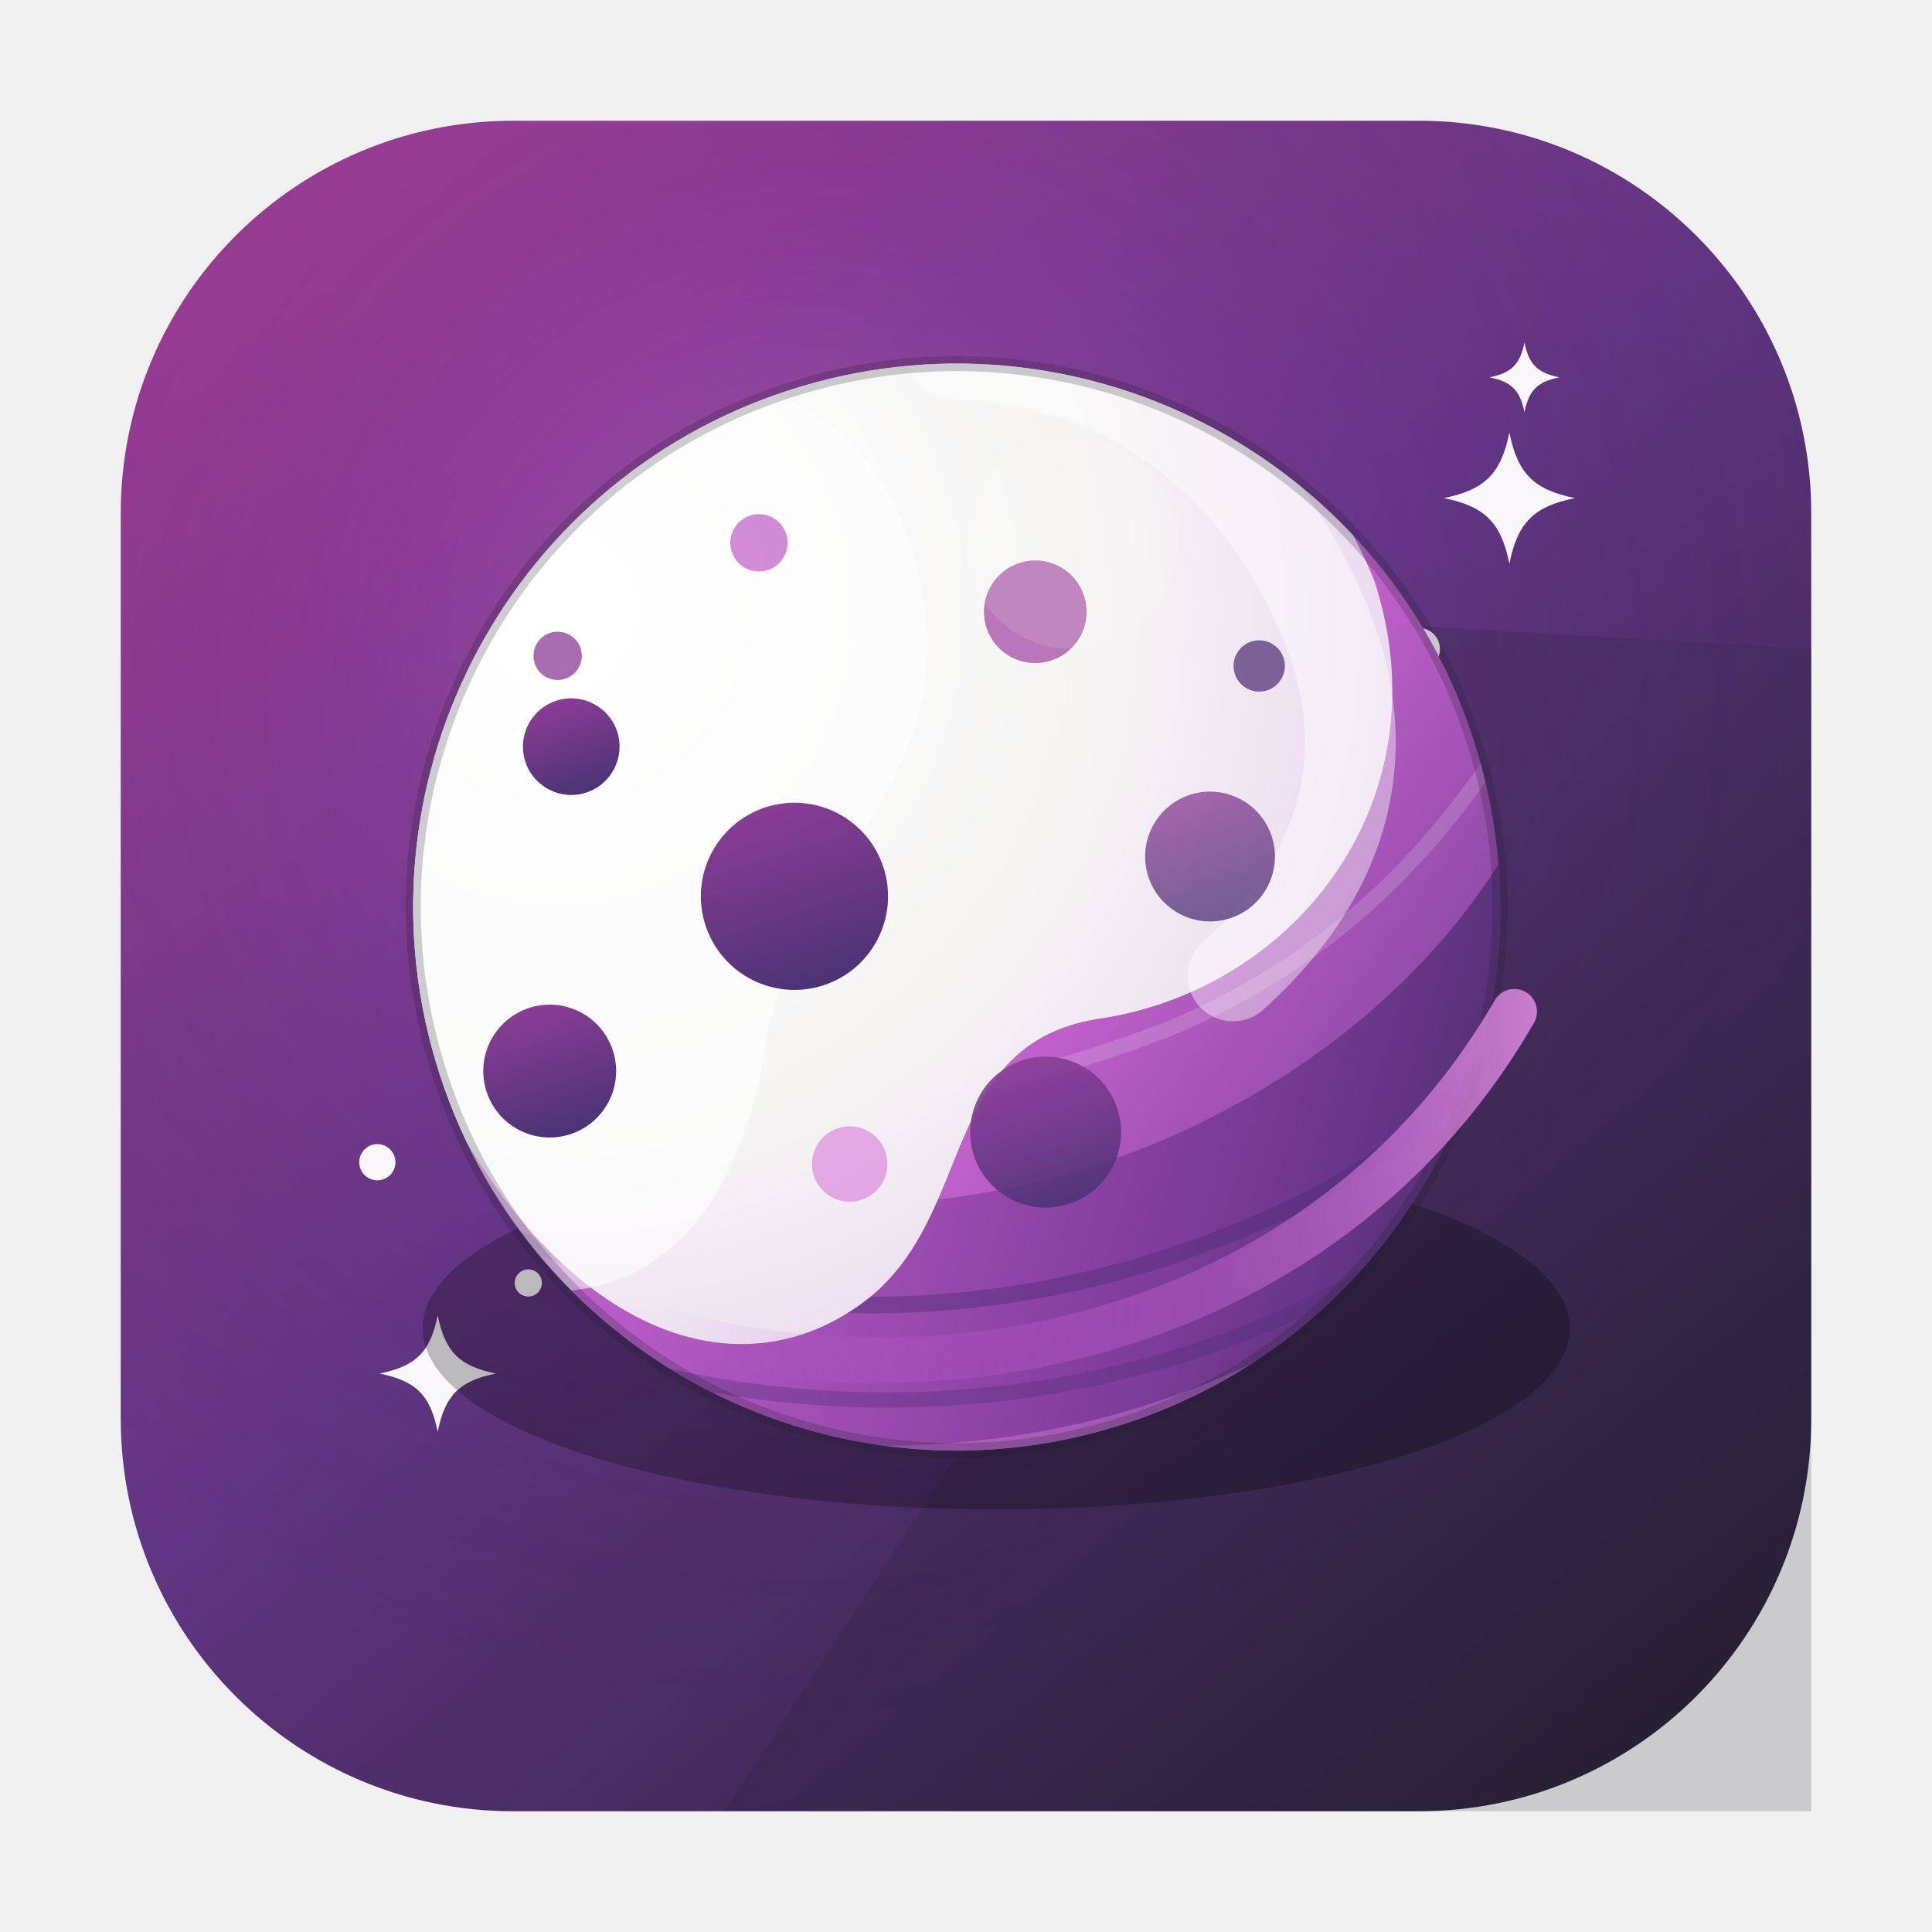
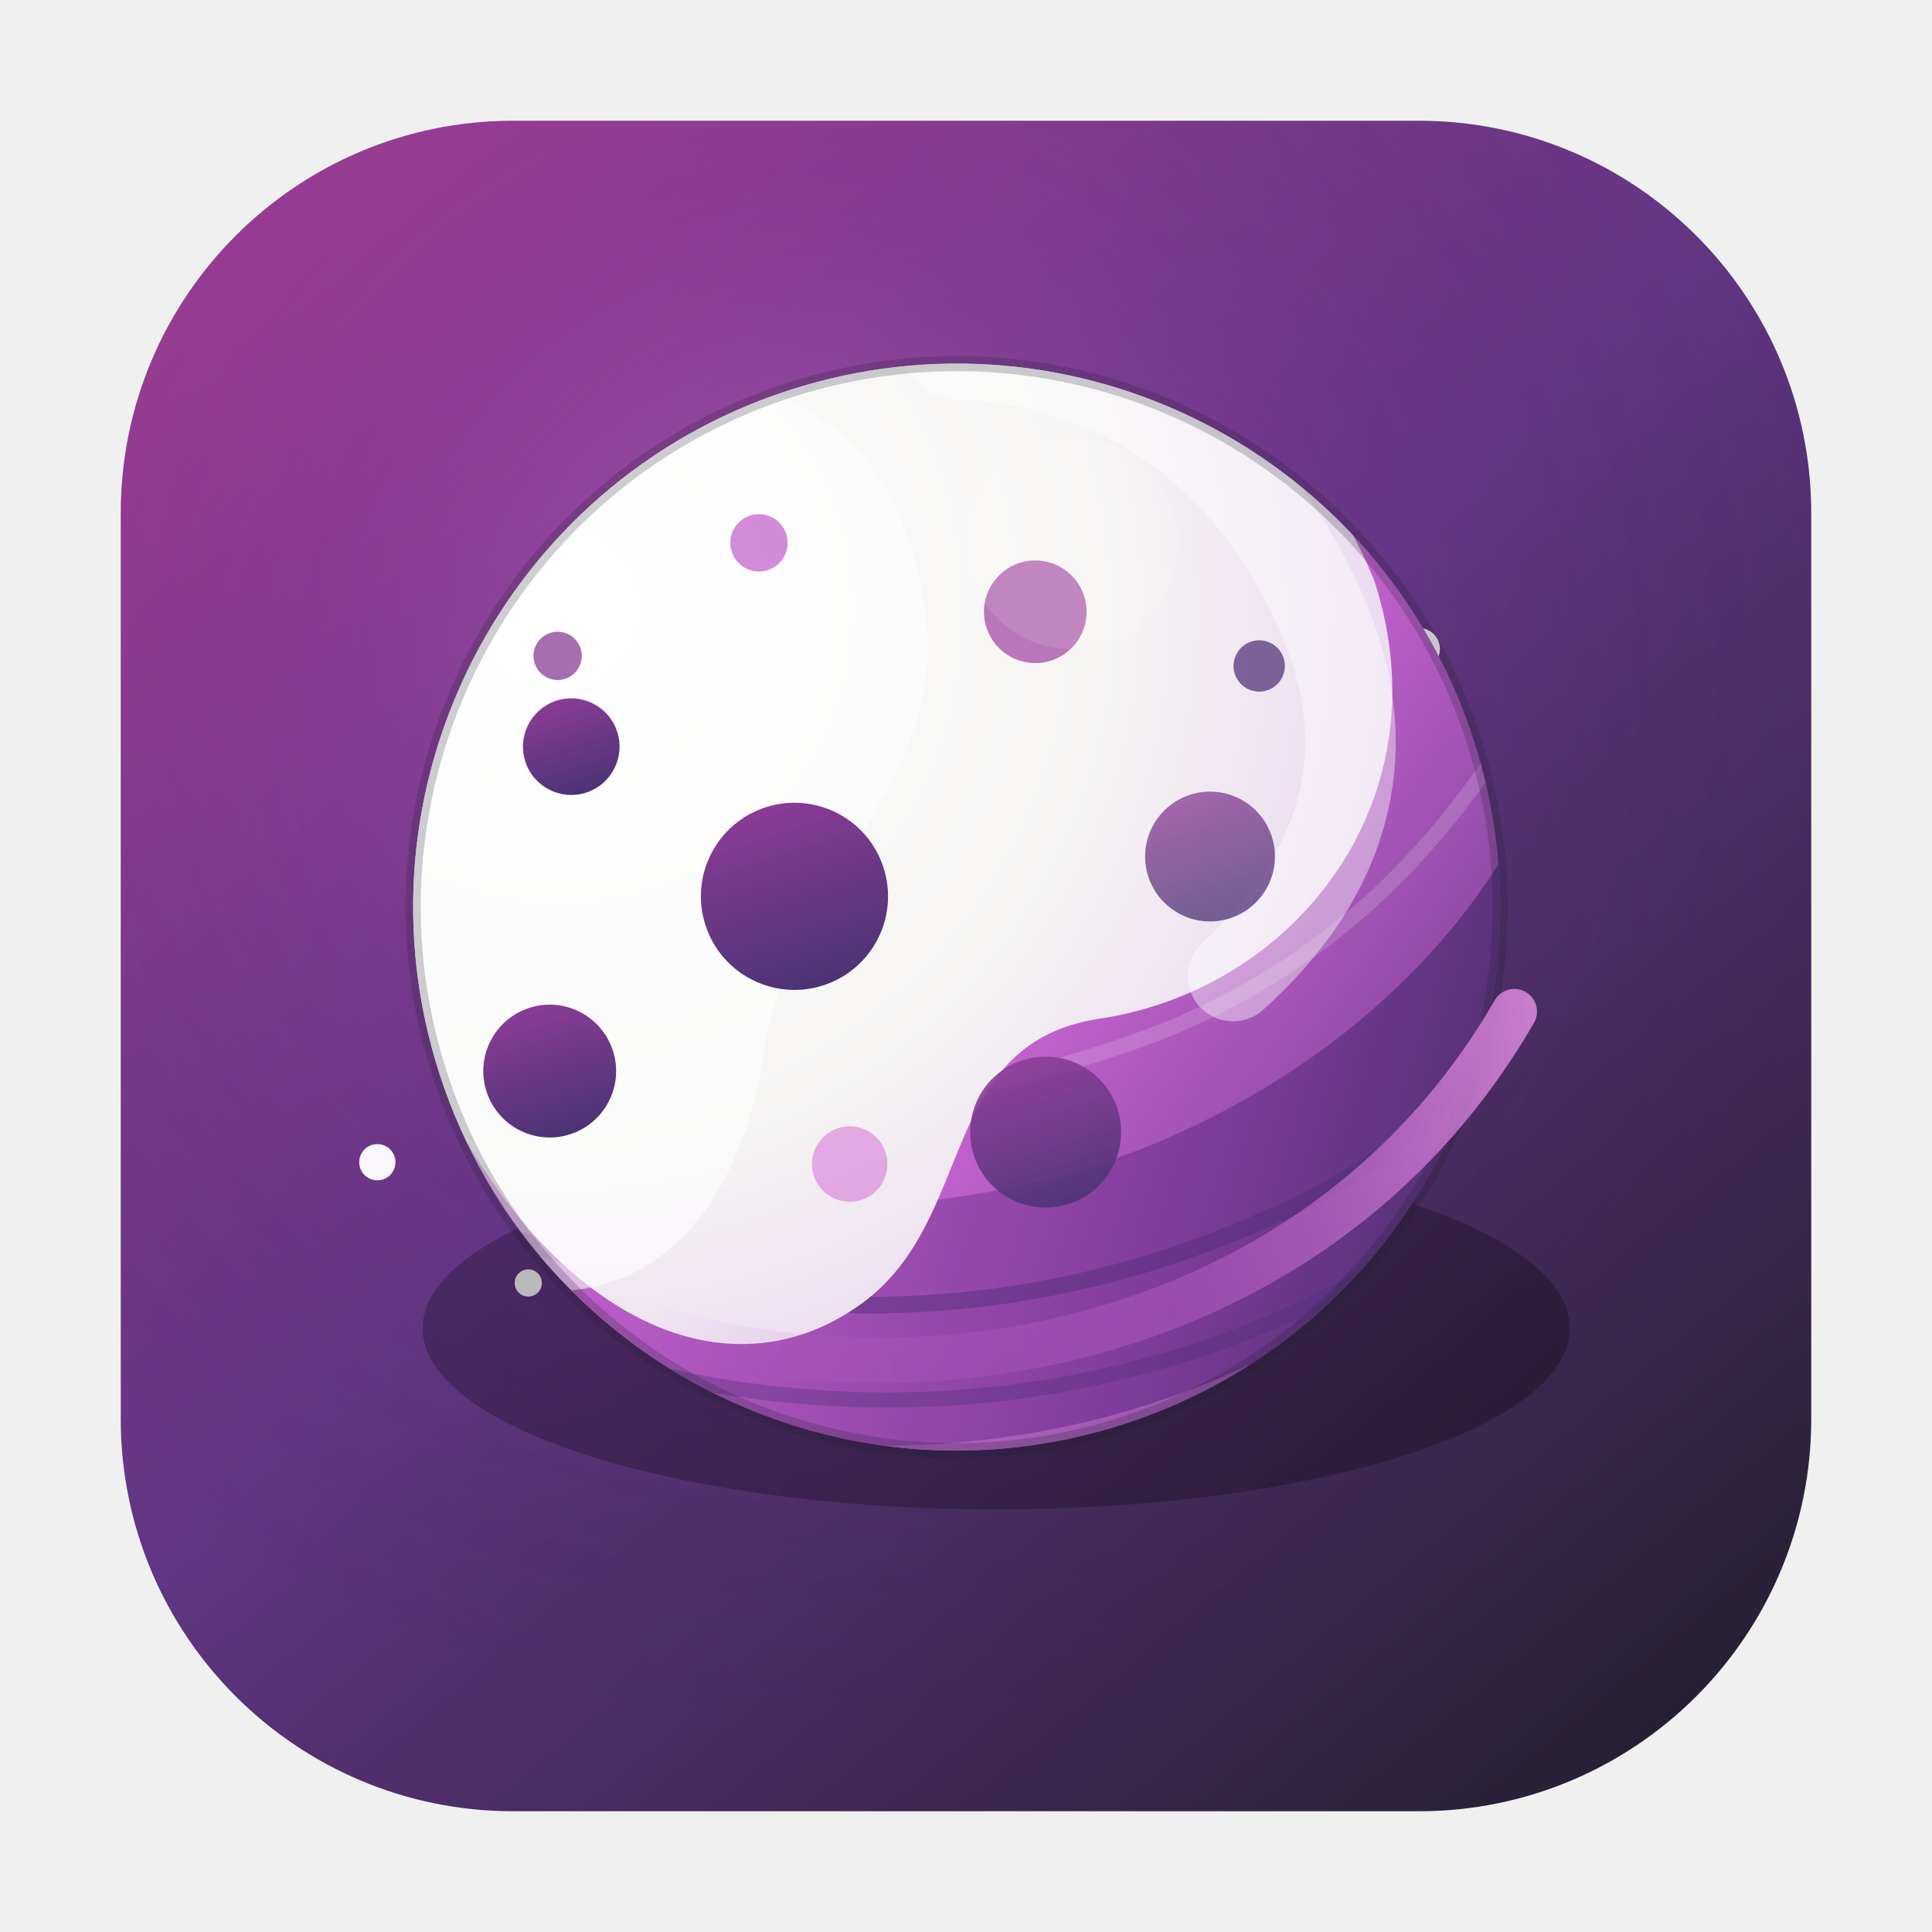
- <svg xmlns="http://www.w3.org/2000/svg" width="128" height="128" viewBox="0 0 128 128" version="1.1">
-   <defs>
-     <linearGradient id="bg" x1="22" y1="13" x2="110" y2="119" gradientUnits="userSpaceOnUse">
-       <stop offset="0" stop-color="#9a3c94" />
-       <stop offset="0.45" stop-color="#613583" />
-       <stop offset="1" stop-color="#241f31" />
-     </linearGradient>
-     <radialGradient id="bgGlow" cx="54" cy="45" r="70" gradientUnits="userSpaceOnUse">
-       <stop offset="0" stop-color="#dc8add" stop-opacity="0.50" />
-       <stop offset="0.48" stop-color="#9141ac" stop-opacity="0.13" />
-       <stop offset="1" stop-color="#241f31" stop-opacity="0" />
-     </radialGradient>
-     <radialGradient id="moonFace" cx="45" cy="33" r="58" gradientUnits="userSpaceOnUse">
-       <stop offset="0" stop-color="#ffffff" />
-       <stop offset="0.62" stop-color="#f6f5f4" />
-       <stop offset="1" stop-color="#e9d7ef" />
-     </radialGradient>
-     <linearGradient id="sphereBase" x1="37" y1="24" x2="93" y2="99" gradientUnits="userSpaceOnUse">
-       <stop offset="0" stop-color="#f6f5f4" />
-       <stop offset="0.44" stop-color="#e9d7ef" />
-       <stop offset="0.58" stop-color="#c061cb" />
-       <stop offset="1" stop-color="#613583" />
-     </linearGradient>
-     <linearGradient id="lowerBand" x1="42" y1="58" x2="96" y2="96" gradientUnits="userSpaceOnUse">
-       <stop offset="0" stop-color="#c061cb" />
-       <stop offset="0.58" stop-color="#813d9c" />
-       <stop offset="1" stop-color="#3d2a62" />
-     </linearGradient>
-     <linearGradient id="rim" x1="37" y1="77" x2="97" y2="90" gradientUnits="userSpaceOnUse">
-       <stop offset="0" stop-color="#c061cb" stop-opacity="0" />
-       <stop offset="0.58" stop-color="#c061cb" stop-opacity="0.45" />
-       <stop offset="1" stop-color="#dc8add" stop-opacity="0.9" />
-     </linearGradient>
-     <linearGradient id="crater" x1="0" y1="0" x2="0" y2="1">
-       <stop offset="0" stop-color="#8a3c95" />
-       <stop offset="1" stop-color="#4b3375" />
-     </linearGradient>
-     <clipPath id="sphereClip">
-       <circle cx="64" cy="60" r="36" />
-     </clipPath>
-     <path id="sparkle" d="M0,-7 C0.9,-2.6 2.6,-0.9 7,0 C2.6,0.9 0.9,2.6 0,7 C-0.9,2.6 -2.6,0.9 -7,0 C-2.6,-0.9 -0.9,-2.6 0,-7 Z" />
-   </defs>
-   <rect x="9" y="11" width="110" height="108" rx="26" fill="#000000" opacity="0.22" />
-   <rect x="8" y="8" width="112" height="112" rx="26" fill="url(#bg)" />
-   <rect x="8" y="8" width="112" height="112" rx="26" fill="url(#bgGlow)" />
-   <path d="M120 43 L120 120 L48 120 L78 74 L86 41 Z" fill="#241f31" opacity="0.18" />
-   <g fill="#ffffff" opacity="0.96">
-     <use href="#sparkle" transform="translate(100 33) scale(0.62)" />
-     <use href="#sparkle" transform="translate(29 91) scale(0.55)" />
-     <use href="#sparkle" transform="translate(101 25) scale(0.33)" />
+ <svg xmlns="http://www.w3.org/2000/svg" height="128" viewBox="0 0 128 128" width="128">
+   <linearGradient id="a" gradientUnits="userSpaceOnUse" x1="22" x2="110" y1="13" y2="119">
+     <stop offset="0" stop-color="#9a3c94" />
+     <stop offset=".45" stop-color="#613583" />
+     <stop offset="1" stop-color="#241f31" />
+   </linearGradient>
+   <radialGradient id="b" cx="54" cy="45" gradientUnits="userSpaceOnUse" r="70">
+     <stop offset="0" stop-color="#dc8add" stop-opacity=".5" />
+     <stop offset=".48" stop-color="#9141ac" stop-opacity=".13" />
+     <stop offset="1" stop-color="#241f31" stop-opacity="0" />
+   </radialGradient>
+   <radialGradient id="c" cx="45" cy="33" gradientUnits="userSpaceOnUse" r="58">
+     <stop offset="0" stop-color="#fff" />
+     <stop offset=".62" stop-color="#f6f5f4" />
+     <stop offset="1" stop-color="#e9d7ef" />
+   </radialGradient>
+   <linearGradient id="d" gradientUnits="userSpaceOnUse" x1="37" x2="93" y1="24" y2="99">
+     <stop offset="0" stop-color="#f6f5f4" />
+     <stop offset=".44" stop-color="#e9d7ef" />
+     <stop offset=".58" stop-color="#c061cb" />
+     <stop offset="1" stop-color="#613583" />
+   </linearGradient>
+   <linearGradient id="e" gradientUnits="userSpaceOnUse" x1="42" x2="96" y1="58" y2="96">
+     <stop offset="0" stop-color="#c061cb" />
+     <stop offset=".58" stop-color="#813d9c" />
+     <stop offset="1" stop-color="#3d2a62" />
+   </linearGradient>
+   <linearGradient id="f" gradientUnits="userSpaceOnUse" x1="37" x2="97" y1="77" y2="90">
+     <stop offset="0" stop-color="#c061cb" stop-opacity="0" />
+     <stop offset=".58" stop-color="#c061cb" stop-opacity=".45" />
+     <stop offset="1" stop-color="#dc8add" stop-opacity=".9" />
+   </linearGradient>
+   <linearGradient id="g" x1="0" x2="0" y1="0" y2="1">
+     <stop offset="0" stop-color="#8a3c95" />
+     <stop offset="1" stop-color="#4b3375" />
+   </linearGradient>
+   <clipPath id="h">
+     <circle cx="64" cy="60" r="36" />
+   </clipPath>
+   <rect fill="url(#a)" height="112" rx="26" width="112" x="8" y="8" />
+   <rect fill="url(#b)" height="112" rx="26" width="112" x="8" y="8" />
+   <g fill="#fff" opacity=".96">
    <circle cx="25" cy="77" r="1.2" />
    <circle cx="94" cy="43" r="1.4" />
-     <circle cx="35" cy="85" r="0.9" />
+     <circle cx="35" cy="85" r=".9" />
  </g>
-   <ellipse cx="66" cy="88" rx="38" ry="12" fill="#000000" opacity="0.25" />
-   <g transform="rotate(-18 64 62)">
-     <circle cx="64" cy="60" r="36" fill="url(#sphereBase)" />
-     <g clip-path="url(#sphereClip)">
-       <path d="M24 59 C38 73 53 80 71 79 C85 78 98 72 106 61 L106 100 L24 100 Z" fill="url(#lowerBand)" />
-       <path d="M25 68 C40 82 58 88 77 86 C90 85 100 78 107 67" fill="none" stroke="#4e2e76" stroke-opacity="0.45" stroke-width="1.1" />
-       <path d="M28 78 C43 90 62 95 80 92 C92 90 101 84 107 75" fill="none" stroke="#4e2e76" stroke-opacity="0.35" stroke-width="1" />
-       <path d="M36 88 C53 98 76 100 95 88" fill="none" stroke="#dc8add" stroke-opacity="0.38" stroke-width="2" stroke-linecap="round" />
-       <path d="M33 60 C45 69 59 73 75 72 C87 71 96 66 104 59" fill="none" stroke="#ffffff" stroke-opacity="0.16" stroke-width="1" />
+   <ellipse cx="66" cy="88" opacity=".25" rx="38" ry="12" />
+   <g transform="matrix(.9510565 -.309017 .309017 .9510565 -16.02667 22.81158)">
+     <circle cx="64" cy="60" fill="url(#d)" r="36" />
+     <g clip-path="url(#h)">
+       <path d="M24 59c14 14 29 21 47 20 14-1 27-7 35-18v39H24z" fill="url(#e)" />
+       <g fill="none">
+         <path d="M25 68c15 14 33 20 52 18 13-1 23-8 30-19" stroke="#4e2e76" stroke-opacity=".45" stroke-width="1.1" />
+         <path d="M28 78c15 12 34 17 52 14 12-2 21-8 27-17" stroke="#4e2e76" stroke-opacity=".35" />
+         <path d="M36 88c17 10 40 12 59 0" stroke="#dc8add" stroke-linecap="round" stroke-opacity=".38" stroke-width="2" />
+         <path d="M33 60c12 9 26 13 42 12 12-1 21-6 29-13" stroke="#fff" stroke-opacity=".16" />
+       </g>
    </g>
-     <g clip-path="url(#sphereClip)">
-       <path d="M27 52 C29 31 48 20 69 22 C86 24 96 34 97 48 C97 63 84 72 71 70 C60 68 59 80 50 83 C38 87 27 75 27 52 Z" fill="url(#moonFace)" />
-       <path d="M55 20 C66 23 70 31 68 41 C66 52 54 55 49 65 C43 77 34 79 27 74 L27 31 Z" fill="#ffffff" opacity="0.58" />
-       <path d="M75 25 C86 29 92 38 93 49 C94 59 89 66 80 70" fill="none" stroke="#ffffff" stroke-opacity="0.42" stroke-width="6" stroke-linecap="round" />
+     <g clip-path="url(#h)">
+       <path d="M27 52c2-21 21-32 42-30 17 2 27 12 28 26 0 15-13 24-26 22-11-2-12 10-21 13-12 4-23-8-23-31z" fill="url(#c)" />
+       <path d="M55 20c11 3 15 11 13 21-2 11-14 14-19 24-6 12-15 14-22 9V31z" fill="#fff" opacity=".58" />
+       <path d="M75 25c11 4 17 13 18 24 1 10-4 17-13 21" fill="none" stroke="#fff" stroke-linecap="round" stroke-opacity=".42" stroke-width="6" />
    </g>
-     <g clip-path="url(#sphereClip)">
-       <circle cx="43" cy="42" r="3.2" fill="url(#crater)" />
-       <circle cx="54" cy="56" r="6.2" fill="url(#crater)" />
-       <circle cx="35" cy="62" r="4.4" fill="url(#crater)" />
-       <circle cx="65" cy="76" r="5" fill="url(#crater)" opacity="0.88" />
-       <circle cx="81" cy="62" r="4.3" fill="url(#crater)" opacity="0.76" />
-       <circle cx="75" cy="43" r="3.4" fill="#a852a7" opacity="0.78" />
-       <circle cx="59" cy="33" r="1.9" fill="#c061cb" opacity="0.72" />
-       <circle cx="88" cy="51" r="1.7" fill="#4e2e76" opacity="0.72" />
-       <circle cx="52" cy="74" r="2.5" fill="#dc8add" opacity="0.70" />
-       <circle cx="44" cy="36" r="1.6" fill="#8a3c95" opacity="0.75" />
+     <g clip-path="url(#h)">
+       <g fill="url(#g)">
+         <circle cx="43" cy="42" r="3.2" />
+         <circle cx="54" cy="56" r="6.2" />
+         <circle cx="35" cy="62" r="4.4" />
+         <circle cx="65" cy="76" opacity=".88" r="5" />
+         <circle cx="81" cy="62" opacity=".76" r="4.3" />
+       </g>
+       <circle cx="75" cy="43" fill="#a852a7" opacity=".78" r="3.4" />
+       <circle cx="59" cy="33" fill="#c061cb" opacity=".72" r="1.9" />
+       <circle cx="88" cy="51" fill="#4e2e76" opacity=".72" r="1.7" />
+       <circle cx="52" cy="74" fill="#dc8add" opacity=".7" r="2.5" />
+       <circle cx="44" cy="36" fill="#8a3c95" opacity=".75" r="1.6" />
    </g>
-     <circle cx="64" cy="60" r="36" fill="none" stroke="#241f31" stroke-opacity="0.22" stroke-width="1" />
-     <path d="M32 77 C48 91 77 96 97 78" fill="none" stroke="url(#rim)" stroke-width="3" stroke-linecap="round" />
+     <g fill="none">
+       <circle cx="64" cy="60" r="36" stroke="#241f31" stroke-opacity=".22" />
+       <path d="M32 77c16 14 45 19 65 1" stroke="url(#f)" stroke-linecap="round" stroke-width="3" />
+     </g>
  </g>
-   <circle cx="71" cy="36" r="7" fill="#ffffff" opacity="0.12" />
+   <circle cx="71" cy="36" fill="#fff" opacity=".12" r="7" />
</svg>
